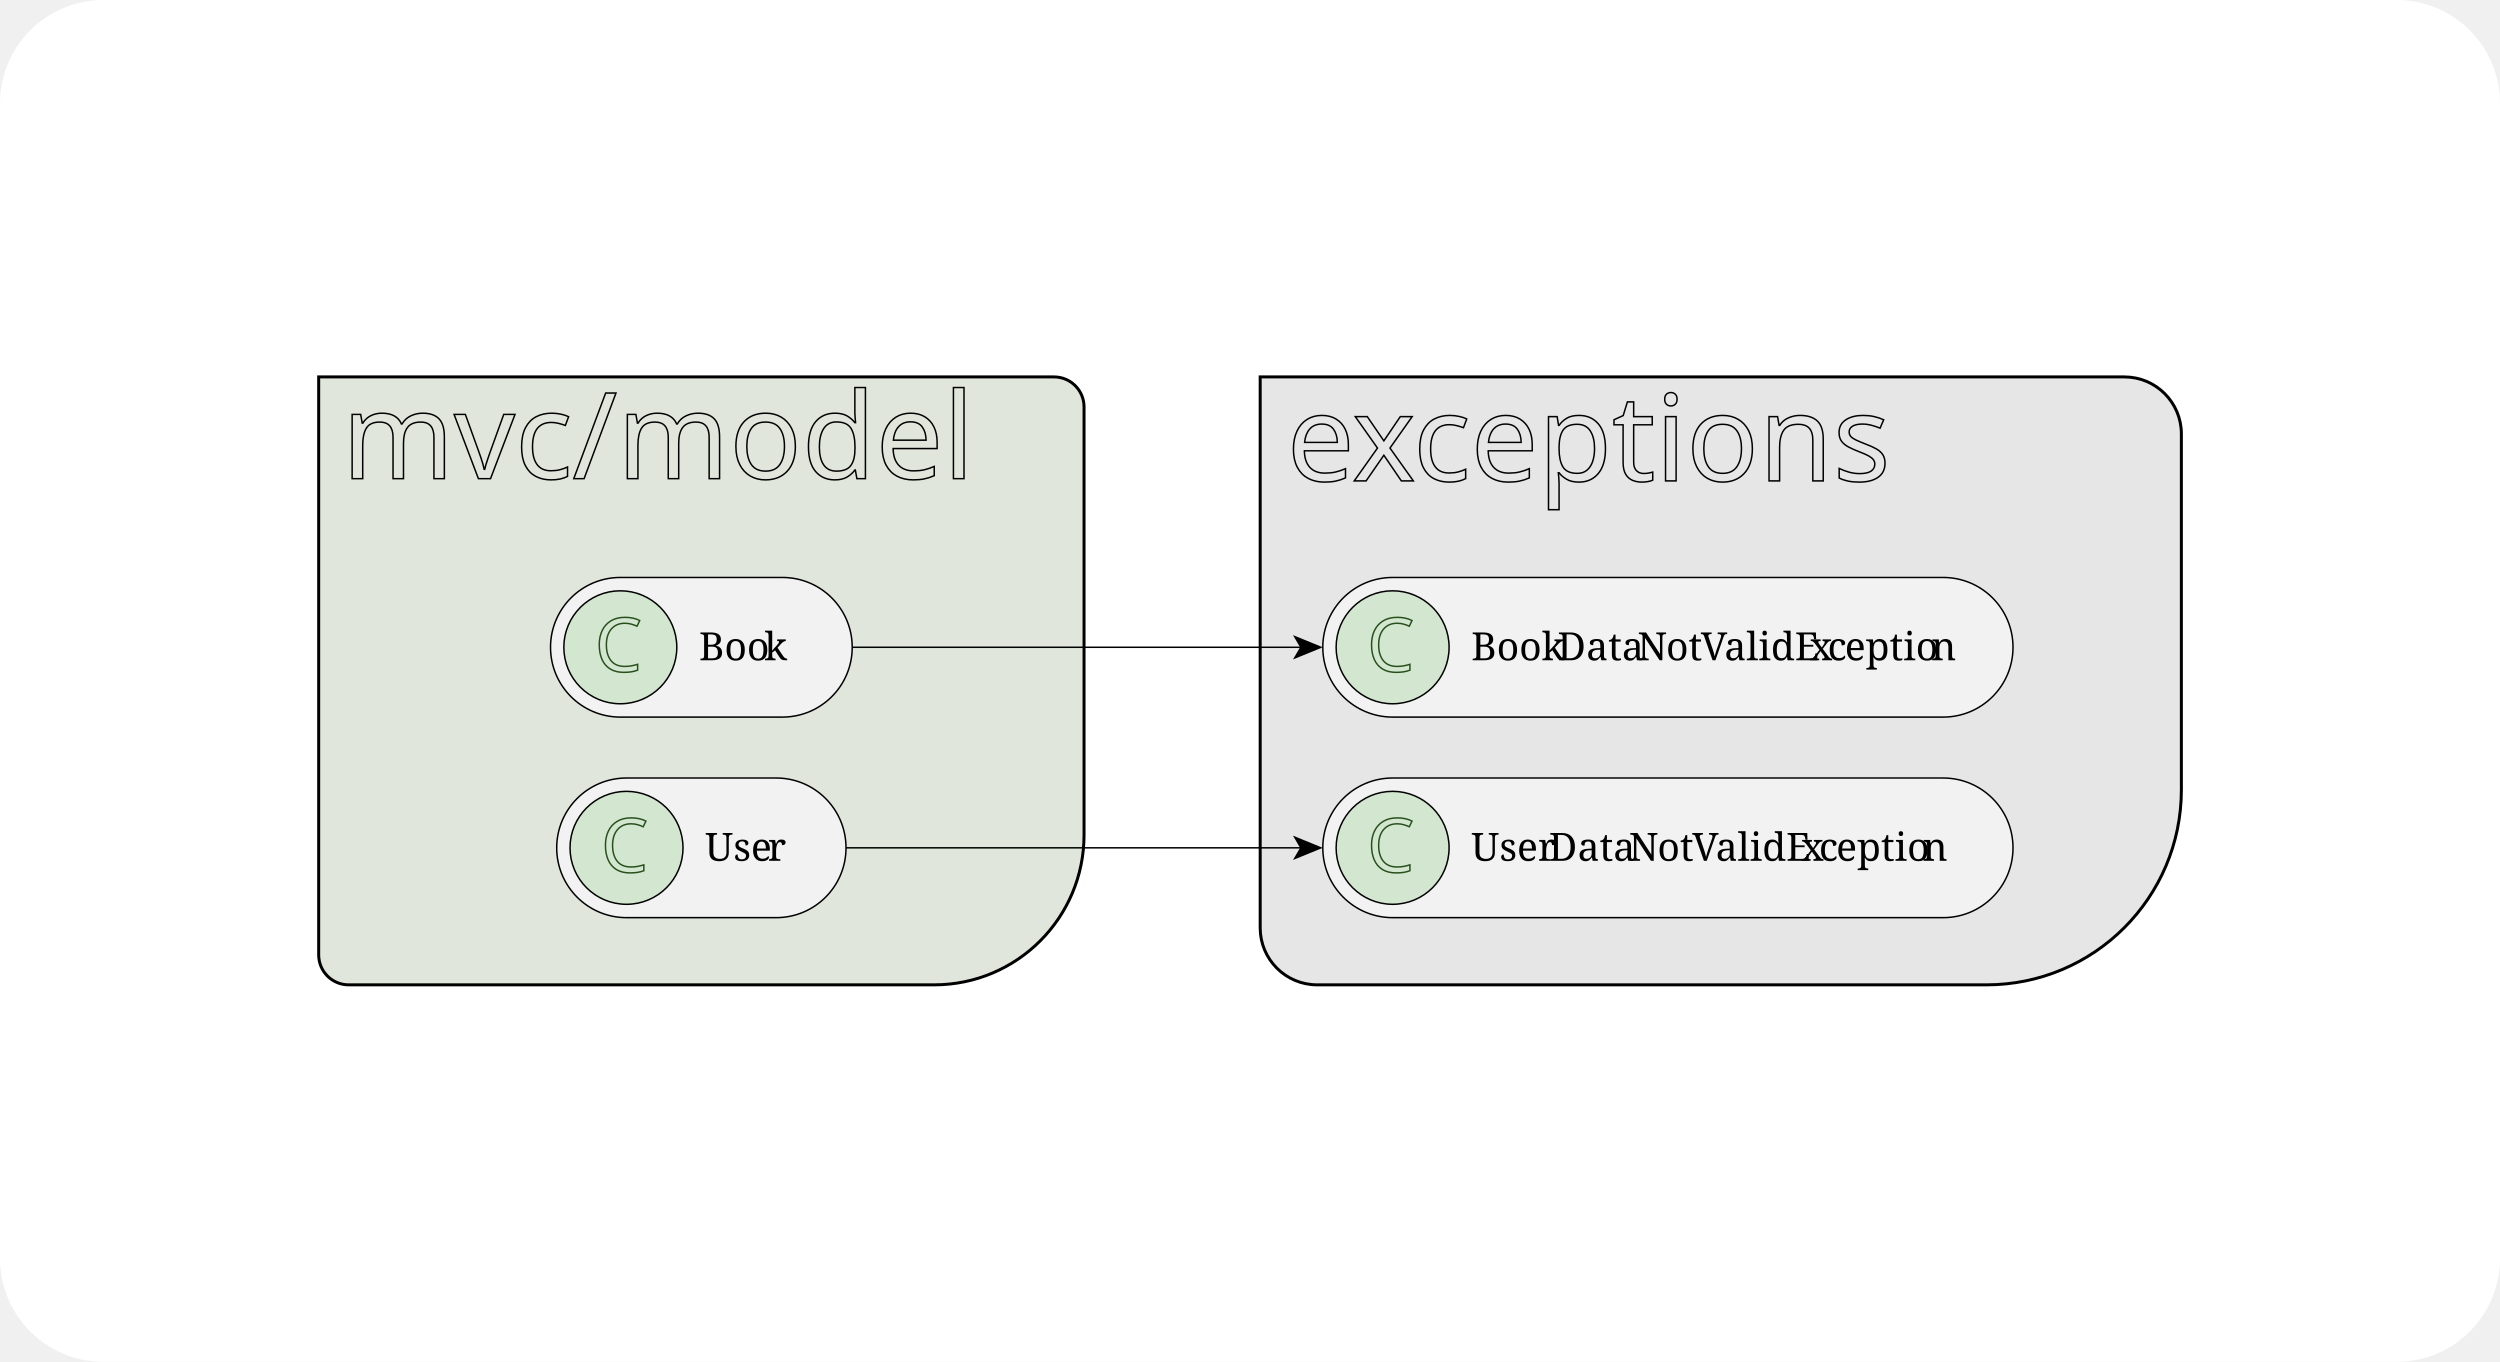
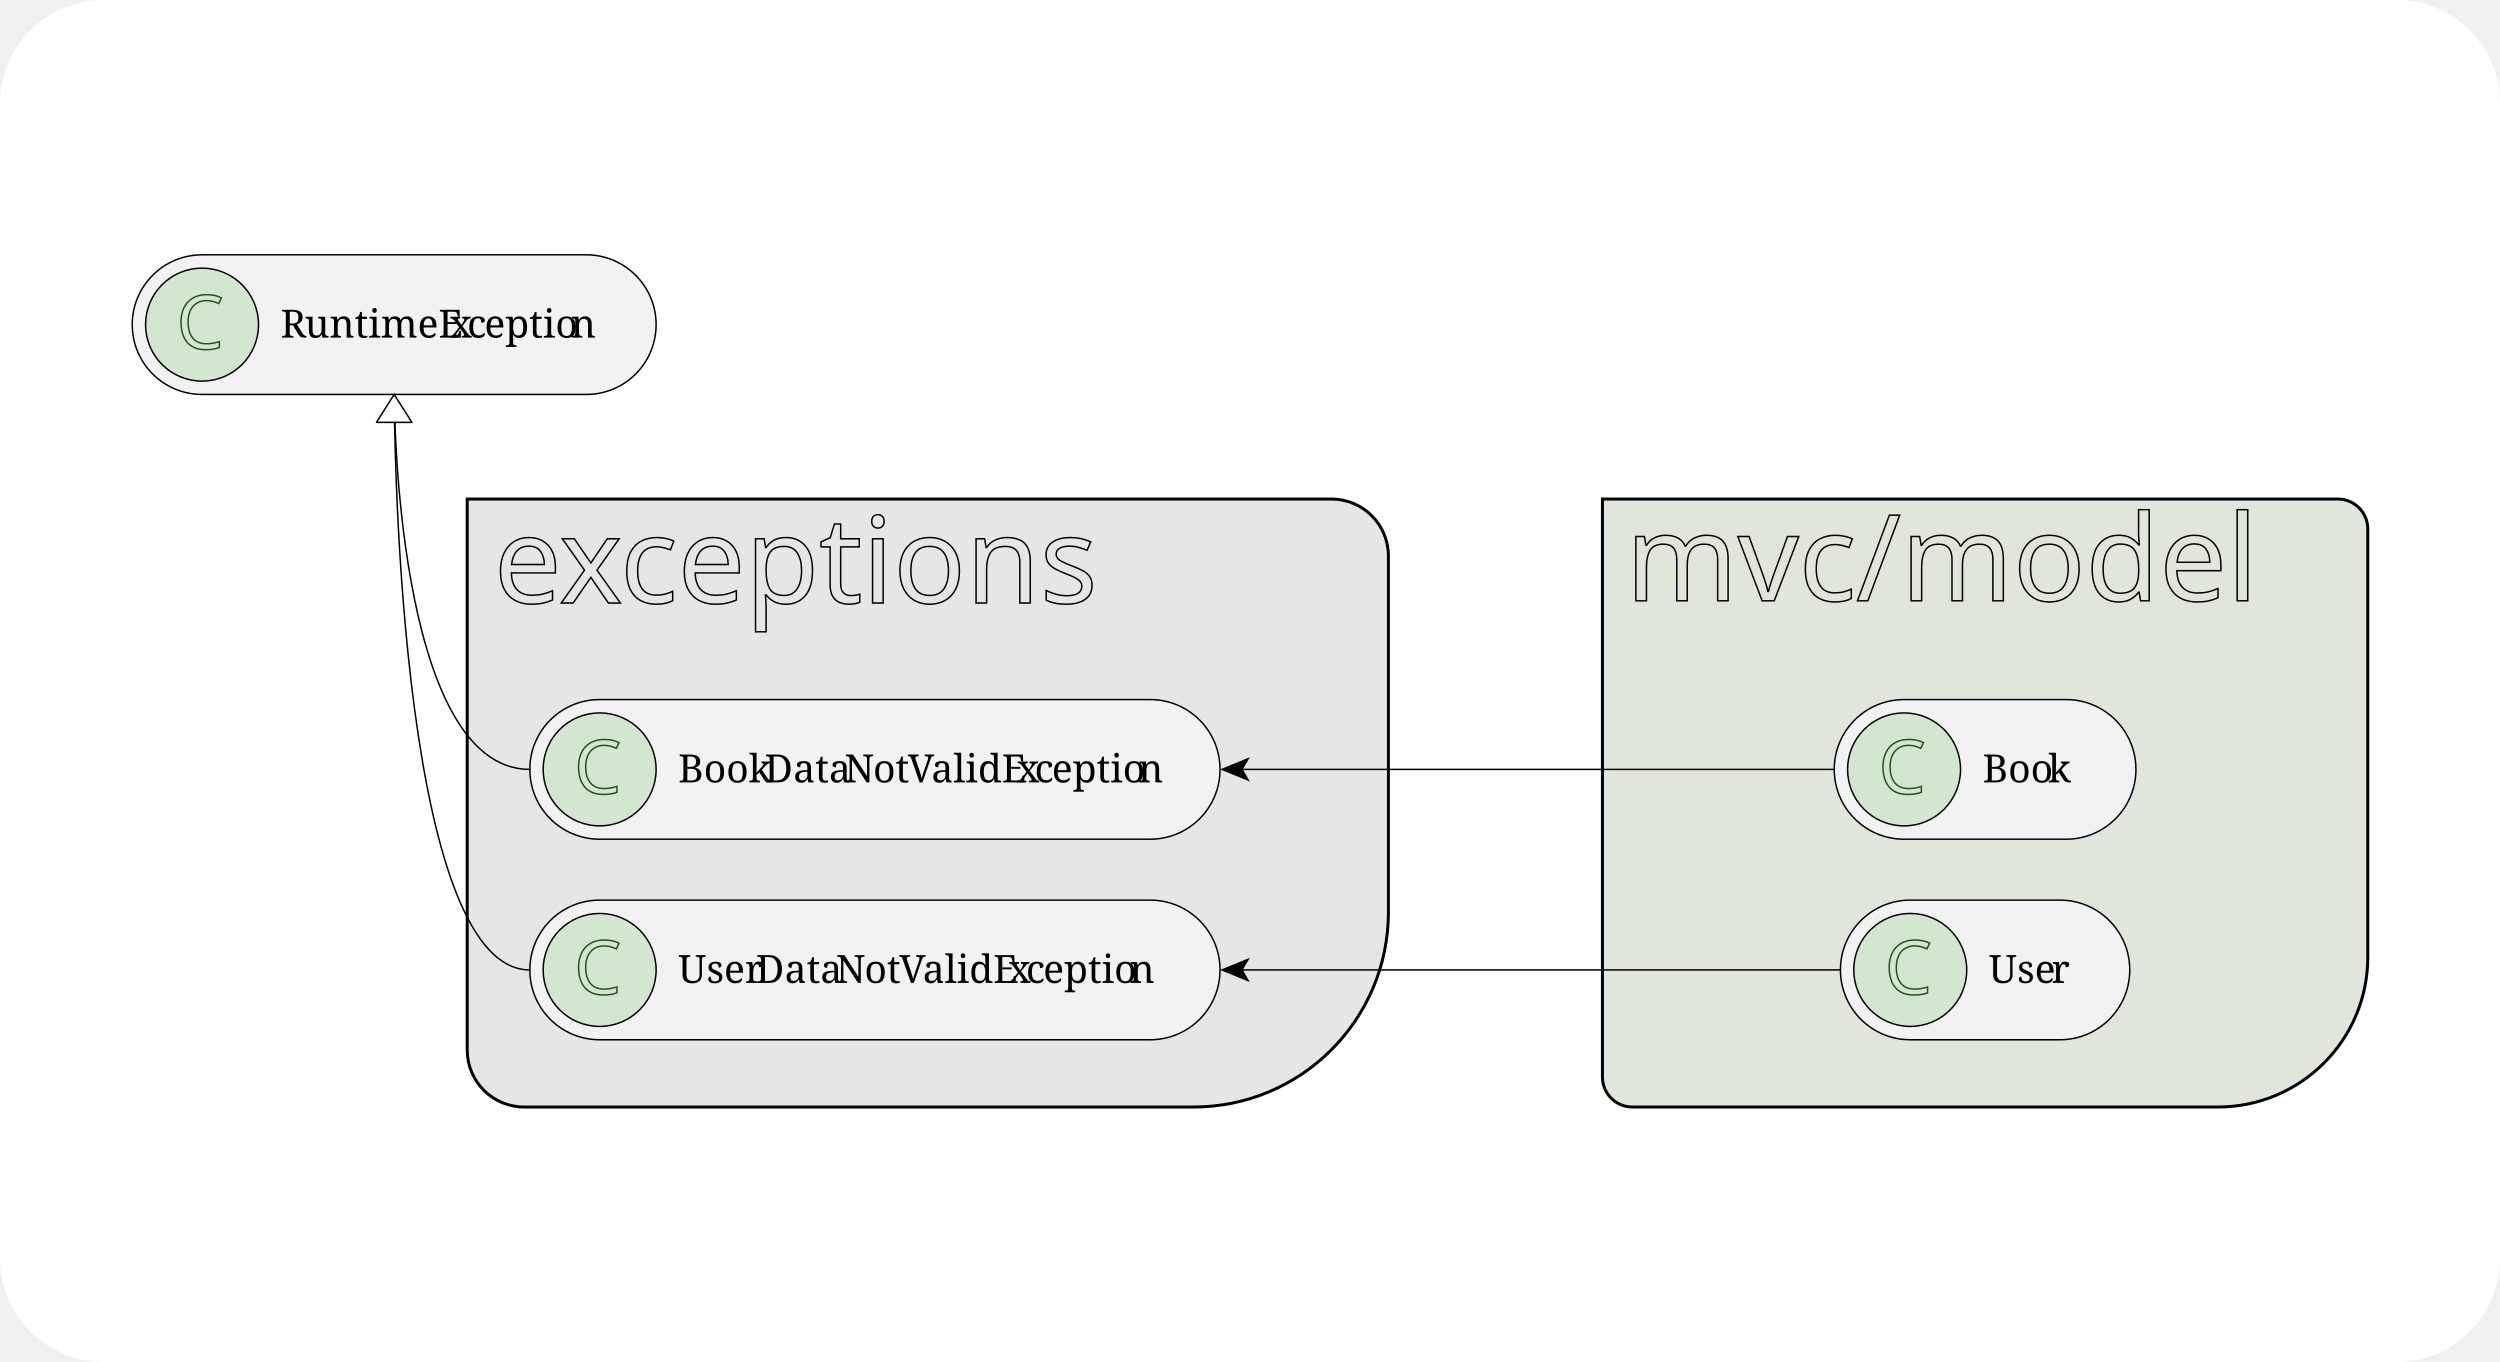
<svg xmlns="http://www.w3.org/2000/svg" viewBox="0 0 1667.77 908.49">
  <defs>
-     <style>.cls-1{fill:#fff;}.cls-2{fill:#e6e6e6;}.cls-13,.cls-16,.cls-2,.cls-3,.cls-4,.cls-5{stroke:#000;}.cls-12,.cls-13,.cls-16,.cls-2,.cls-3,.cls-4,.cls-5{stroke-miterlimit:10;}.cls-13,.cls-2{stroke-width:2px;}.cls-3{font-size:80px;}.cls-16,.cls-3{fill:none;}.cls-12,.cls-3{font-family:OCRAExtended, OCR A Extended;}.cls-4{fill:#f2f2f2;}.cls-12,.cls-5{fill:#d3e6cf;}.cls-6{font-size:26px;font-family:Constantia;}.cls-7{letter-spacing:-0.01em;}.cls-8{letter-spacing:-0.01em;}.cls-9{letter-spacing:-0.07em;}.cls-10{letter-spacing:-0.02em;}.cls-11{letter-spacing:-0.02em;}.cls-12{font-size:50px;stroke:#284f1d;}.cls-13{fill:#e0e6db;}.cls-14{letter-spacing:-0.01em;}.cls-15{letter-spacing:-0.03em;}</style>
+     <style>.cls-1,.cls-18{fill:#fff;}.cls-2{fill:#f2f2f2;}.cls-10,.cls-13,.cls-16,.cls-17,.cls-18,.cls-2,.cls-3,.cls-9{stroke:#000;}.cls-10,.cls-13,.cls-16,.cls-2,.cls-3,.cls-8,.cls-9{stroke-miterlimit:10;}.cls-3,.cls-8{fill:#d3e6cf;}.cls-4{font-size:26px;font-family:Constantia;}.cls-5{letter-spacing:-0.01em;}.cls-6{letter-spacing:-0.02em;}.cls-7{letter-spacing:-0.02em;}.cls-8{font-size:50px;stroke:#284f1d;}.cls-10,.cls-8{font-family:OCRAExtended, OCR A Extended;}.cls-9{fill:#e6e6e6;}.cls-13,.cls-9{stroke-width:2px;}.cls-10{font-size:80px;}.cls-10,.cls-16,.cls-17{fill:none;}.cls-11{letter-spacing:-0.01em;}.cls-12{letter-spacing:-0.07em;}.cls-13{fill:#e0e6db;}.cls-14{letter-spacing:-0.01em;}.cls-15{letter-spacing:-0.03em;}.cls-17,.cls-18{stroke-linecap:round;stroke-linejoin:round;}</style>
  </defs>
  <g id="Livello_2" data-name="Livello 2">
    <g id="Livello_2-2" data-name="Livello 2">
      <rect class="cls-1" width="1667.77" height="908.49" rx="69" />
    </g>
    <g id="Livello_1-2" data-name="Livello 1">
-       <path class="cls-2" d="M840.72,251.45h576.49a38,38,0,0,1,38,38V527A130.08,130.08,0,0,1,1325.09,657H878.68a38,38,0,0,1-38-38V251.45A0,0,0,0,1,840.72,251.45Z" />
-       <text class="cls-3" transform="translate(858.46 320.82)">exceptions</text>
-       <rect class="cls-4" x="882.45" y="385.23" width="460.44" height="93.15" rx="46.57" />
-       <circle class="cls-5" cx="929.02" cy="431.81" r="37.68" />
-       <text class="cls-6" transform="translate(981.46 440.48)">Book<tspan class="cls-7" x="57.54" y="0">D</tspan>
+       <rect class="cls-2" x="88.21" y="169.99" width="349.49" height="93.15" rx="46.57" />
+       <circle class="cls-3" cx="134.78" cy="216.56" r="37.68" />
+       <text class="cls-4" transform="translate(187.22 225.23)">
+         <tspan class="cls-5">R</tspan>
+         <tspan x="16.03" y="0">untimeE</tspan>
+         <tspan class="cls-6" x="112.58" y="0">x</tspan>
+         <tspan class="cls-7" x="124.44" y="0">c</tspan>
+         <tspan x="135.93" y="0">eptio</tspan>
+         <tspan class="cls-5" x="193.53" y="0">n</tspan>
+       </text>
+       <text class="cls-8" transform="translate(117.68 232.79)">C</text>
+       <path class="cls-9" d="M311.73,332.91H888.22a38,38,0,0,1,38,38V608.41A130.08,130.08,0,0,1,796.09,738.5H349.68a38,38,0,0,1-38-38V332.91A0,0,0,0,1,311.73,332.91Z" />
+       <text class="cls-10" transform="translate(329.46 402.28)">exceptions</text>
+       <rect class="cls-2" x="353.45" y="466.69" width="460.44" height="93.15" rx="46.57" />
+       <circle class="cls-3" cx="400.02" cy="513.27" r="37.68" />
+       <text class="cls-4" transform="translate(452.46 521.94)">Book<tspan class="cls-11" x="57.54" y="0">D</tspan>
        <tspan x="76.74" y="0">ata</tspan>
-         <tspan class="cls-8" x="110.88" y="0">N</tspan>
+         <tspan class="cls-5" x="110.88" y="0">N</tspan>
        <tspan x="129.97" y="0">ot</tspan>
-         <tspan class="cls-9" x="153.21" y="0">V</tspan>
+         <tspan class="cls-12" x="153.21" y="0">V</tspan>
        <tspan x="168.87" y="0">alidE</tspan>
-         <tspan class="cls-10" x="225.86" y="0">x</tspan>
-         <tspan class="cls-11" x="237.72" y="0">c</tspan>
+         <tspan class="cls-6" x="225.86" y="0">x</tspan>
+         <tspan class="cls-7" x="237.72" y="0">c</tspan>
        <tspan x="249.21" y="0">eptio</tspan>
-         <tspan class="cls-8" x="306.81" y="0">n</tspan>
+         <tspan class="cls-5" x="306.81" y="0">n</tspan>
      </text>
-       <text class="cls-12" transform="translate(911.92 448.03)">C</text>
-       <rect class="cls-4" x="882.45" y="519.02" width="460.44" height="93.15" rx="46.57" />
-       <circle class="cls-5" cx="929.02" cy="565.59" r="37.68" />
-       <text class="cls-6" transform="translate(981.46 574.26)">
-         <tspan class="cls-11">U</tspan>
+       <text class="cls-8" transform="translate(382.92 529.49)">C</text>
+       <rect class="cls-2" x="353.45" y="600.48" width="460.44" height="93.15" rx="46.57" />
+       <circle class="cls-3" cx="400.02" cy="647.05" r="37.68" />
+       <text class="cls-4" transform="translate(452.46 655.72)">
+         <tspan class="cls-7">U</tspan>
        <tspan x="18.83" y="0">ser</tspan>
-         <tspan class="cls-7" x="51.77" y="0">D</tspan>
+         <tspan class="cls-11" x="51.77" y="0">D</tspan>
        <tspan x="70.98" y="0">ata</tspan>
-         <tspan class="cls-8" x="105.12" y="0">N</tspan>
+         <tspan class="cls-5" x="105.12" y="0">N</tspan>
        <tspan x="124.21" y="0">ot</tspan>
-         <tspan class="cls-9" x="147.44" y="0">V</tspan>
+         <tspan class="cls-12" x="147.44" y="0">V</tspan>
        <tspan x="163.11" y="0">alidE</tspan>
-         <tspan class="cls-10" x="220.1" y="0">x</tspan>
-         <tspan class="cls-11" x="231.96" y="0">c</tspan>
+         <tspan class="cls-6" x="220.1" y="0">x</tspan>
+         <tspan class="cls-7" x="231.96" y="0">c</tspan>
        <tspan x="243.45" y="0">eptio</tspan>
-         <tspan class="cls-8" x="301.04" y="0">n</tspan>
+         <tspan class="cls-5" x="301.04" y="0">n</tspan>
      </text>
-       <text class="cls-12" transform="translate(911.92 581.82)">C</text>
-       <path class="cls-13" d="M212.6,251.45H703.17a20,20,0,0,1,20,20V557a100,100,0,0,1-100,100H232.6a20,20,0,0,1-20-20V251.45A0,0,0,0,1,212.6,251.45Z" />
-       <text class="cls-3" transform="translate(228.12 319.33)">mvc/model</text>
-       <rect class="cls-4" x="367.26" y="385.23" width="201.26" height="93.15" rx="46.57" />
-       <circle class="cls-5" cx="413.82" cy="431.81" r="37.68" />
-       <text class="cls-6" transform="translate(466.27 440.48)">Boo<tspan class="cls-14" x="43.63" y="0">k</tspan>
+       <text class="cls-8" transform="translate(382.92 663.28)">C</text>
+       <path class="cls-13" d="M1069,332.91h490.57a20,20,0,0,1,20,20V638.5a100,100,0,0,1-100,100H1089a20,20,0,0,1-20-20V332.91A0,0,0,0,1,1069,332.91Z" />
+       <text class="cls-10" transform="translate(1084.51 400.79)">mvc/model</text>
+       <rect class="cls-2" x="1223.64" y="466.69" width="201.26" height="93.15" rx="46.57" />
+       <circle class="cls-3" cx="1270.21" cy="513.27" r="37.68" />
+       <text class="cls-4" transform="translate(1322.66 521.94)">Boo<tspan class="cls-14" x="43.63" y="0">k</tspan>
      </text>
-       <text class="cls-12" transform="translate(396.72 448.03)">C</text>
-       <rect class="cls-4" x="371.38" y="519.02" width="193" height="93.15" rx="46.57" />
-       <circle class="cls-5" cx="417.95" cy="565.59" r="37.68" />
-       <text class="cls-6" transform="translate(470.4 574.26)">
-         <tspan class="cls-11">U</tspan>
+       <text class="cls-8" transform="translate(1253.11 529.49)">C</text>
+       <rect class="cls-2" x="1227.77" y="600.48" width="193" height="93.15" rx="46.57" />
+       <circle class="cls-3" cx="1274.34" cy="647.05" r="37.68" />
+       <text class="cls-4" transform="translate(1326.78 655.72)">
+         <tspan class="cls-7">U</tspan>
        <tspan x="18.83" y="0">se</tspan>
        <tspan class="cls-15" x="41.81" y="0">r</tspan>
      </text>
-       <text class="cls-12" transform="translate(400.85 581.82)">C</text>
-       <line class="cls-16" x1="568.51" y1="431.81" x2="868.33" y2="431.81" />
-       <polygon points="882.45 431.81 862.55 439.94 867.27 431.81 862.55 423.68 882.45 431.81" />
-       <line class="cls-16" x1="564.38" y1="565.59" x2="868.33" y2="565.59" />
-       <polygon points="882.45 565.59 862.55 573.72 867.27 565.59 862.55 557.46 882.45 565.59" />
+       <text class="cls-8" transform="translate(1257.24 663.28)">C</text>
+       <line class="cls-16" x1="1223.64" y1="513.27" x2="828.01" y2="513.27" />
+       <polygon points="813.89 513.27 833.79 505.13 829.07 513.27 833.79 521.39 813.89 513.27" />
+       <line class="cls-16" x1="1227.77" y1="647.05" x2="828.01" y2="647.05" />
+       <polygon points="813.89 647.05 833.79 638.92 829.07 647.05 833.79 655.18 813.89 647.05" />
+       <path class="cls-17" d="M353.45,513.27C263,513.27,263,263.14,263,263.14" />
+       <path class="cls-17" d="M353.45,647.05C263,647.05,263,263.14,263,263.14" />
+       <polygon class="cls-18" points="262.95 263.14 251.13 281.76 274.78 281.76 262.95 263.14" />
    </g>
  </g>
</svg>
